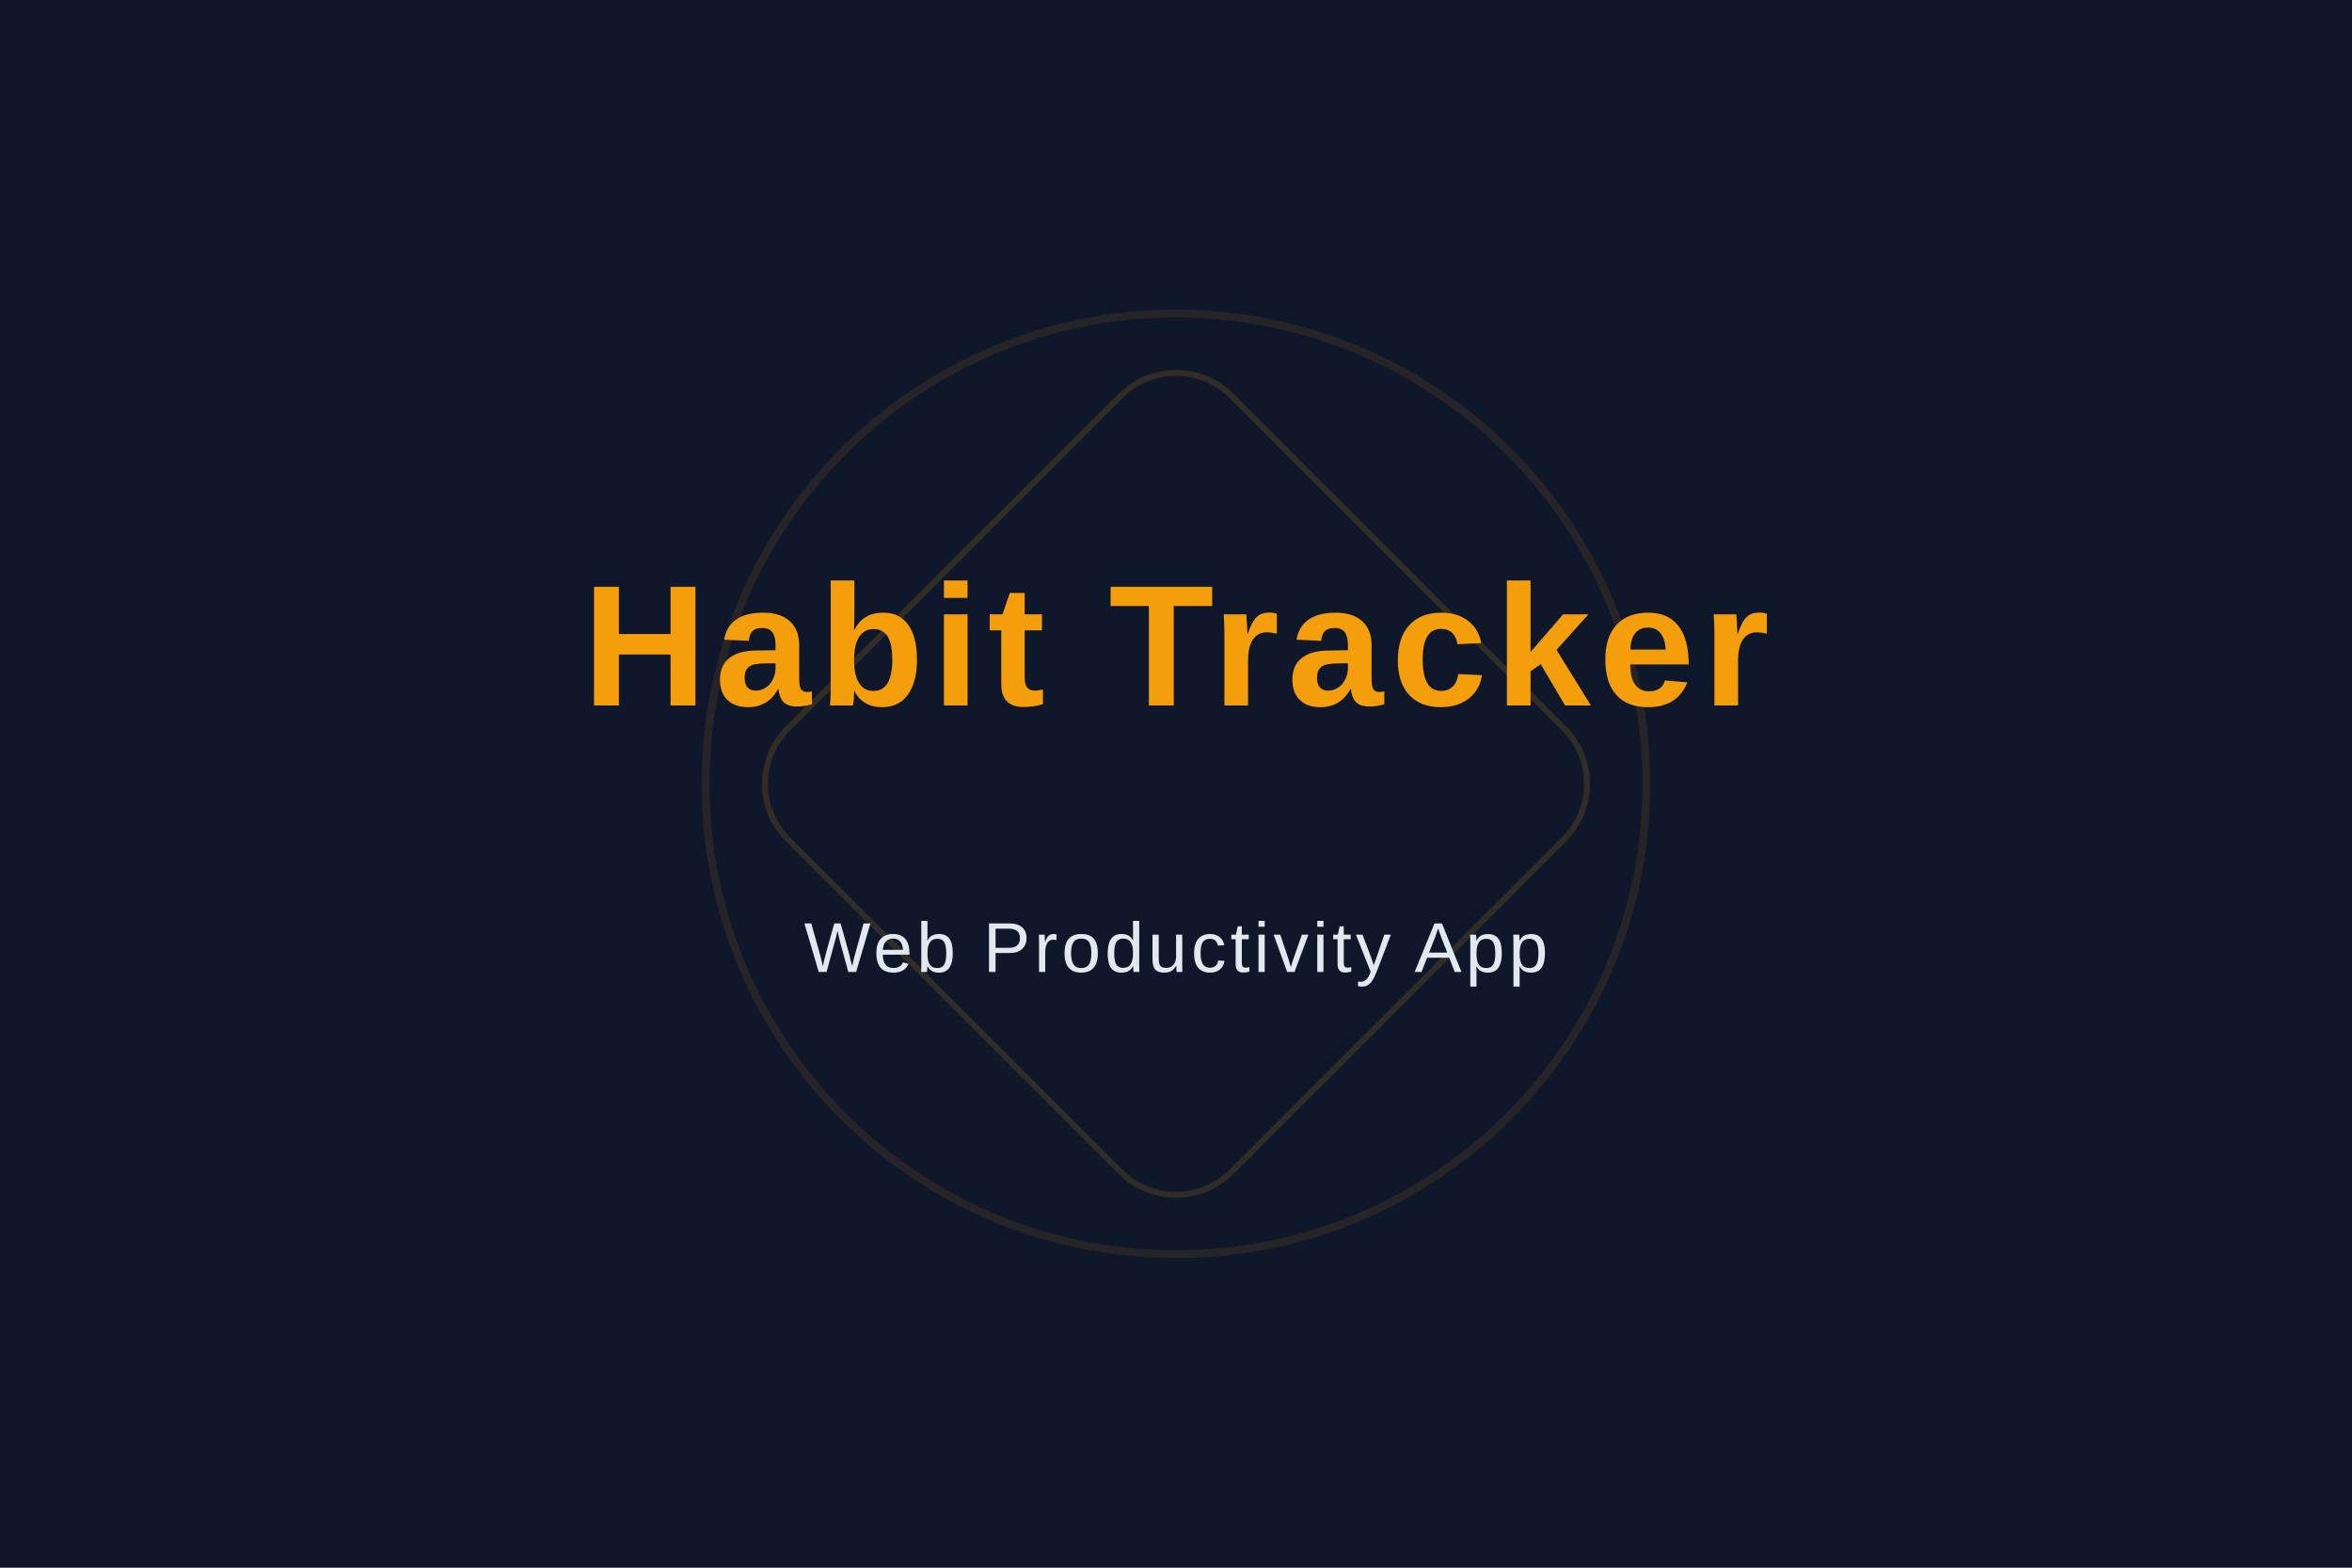
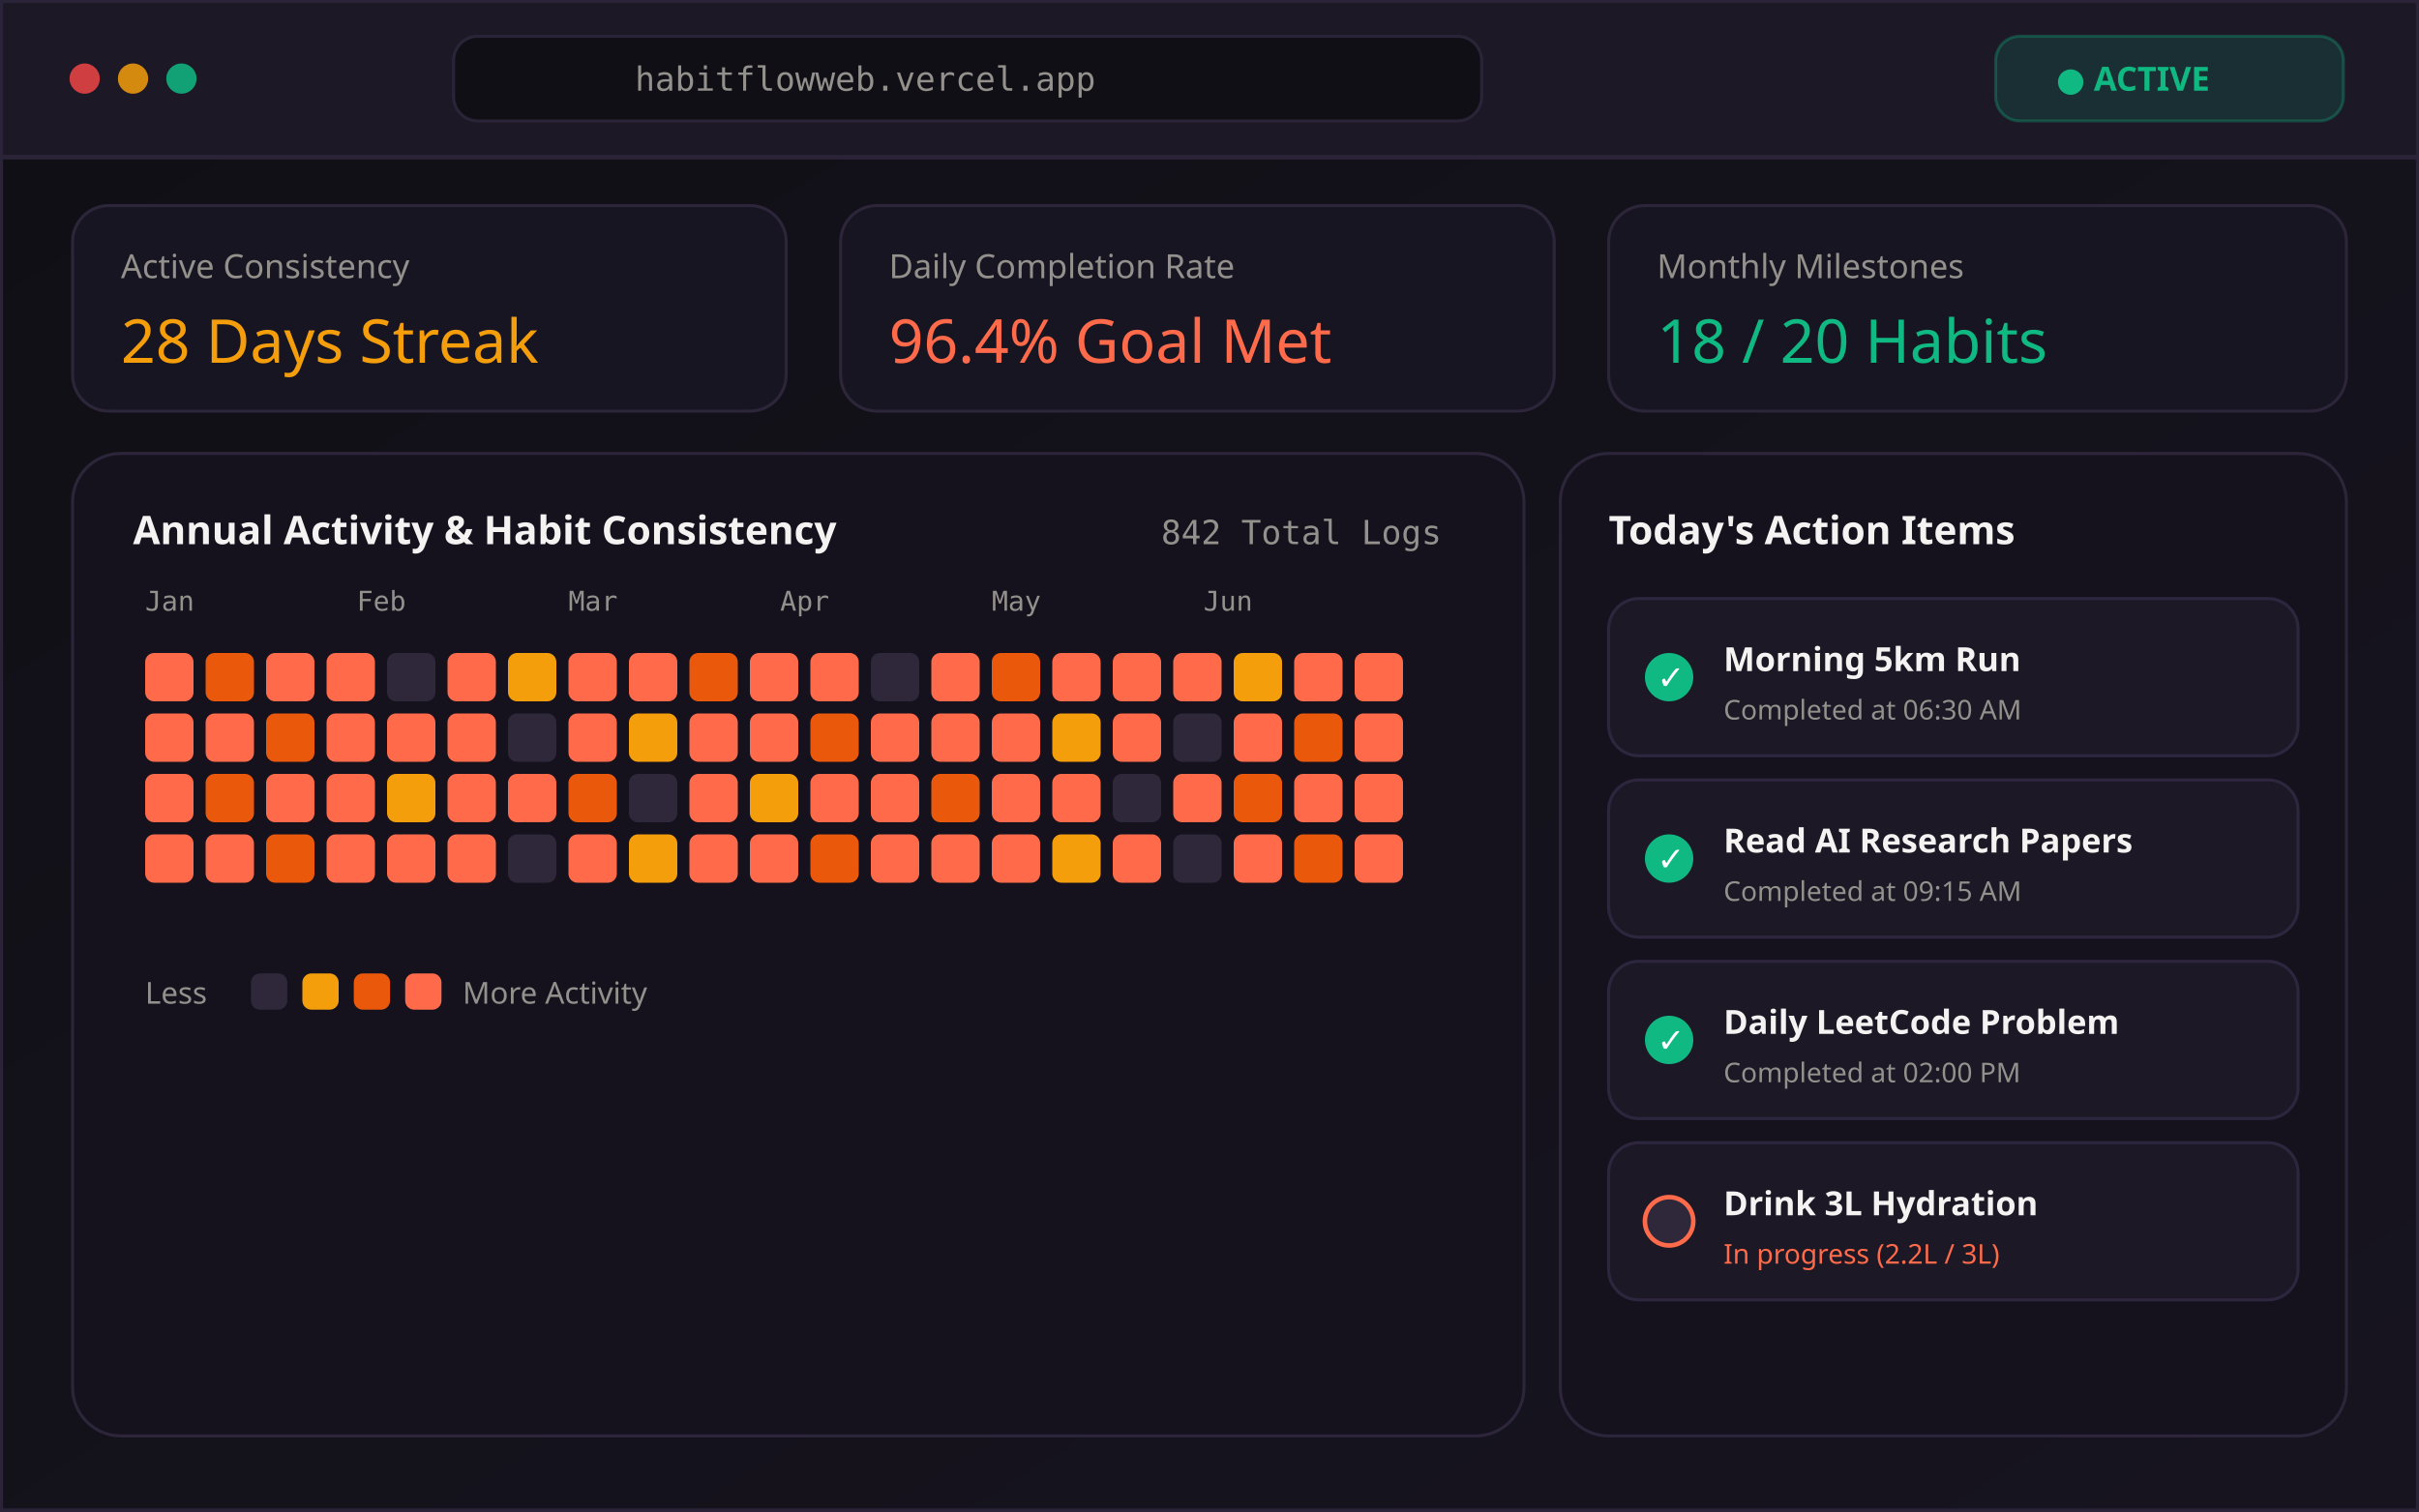
- <svg xmlns="http://www.w3.org/2000/svg" width="600" height="400">
-   <rect width="600" height="400" fill="#0f172a" />
-   <circle cx="300" cy="200" r="120" fill="none" stroke="#f59e0b" stroke-width="2" opacity="0.1" />
-   <rect x="220" y="120" width="160" height="160" rx="20" fill="none" stroke="#f59e0b" stroke-width="1.5" opacity="0.15" transform="rotate(45 300 200)" />
-   <text x="50%" y="45%" font-size="44" fill="#f59e0b" font-weight="bold" text-anchor="middle" font-family="Segoe UI, Arial, sans-serif" letter-spacing="2">
-     Habit Tracker
-   </text>
-   <text x="50%" y="62%" font-size="18" fill="#e2e8f0" text-anchor="middle" font-family="Segoe UI, Arial, sans-serif" letter-spacing="1">
-     Web Productivity App
-   </text>
+ <svg xmlns="http://www.w3.org/2000/svg" viewBox="0 0 800 500" width="800" height="500">
+   <defs>
+     <linearGradient id="ht-canvas-bg" x1="0%" y1="0%" x2="100%" y2="100%">
+       <stop offset="0%" stop-color="#100F15" />
+       <stop offset="100%" stop-color="#171420" />
+     </linearGradient>
+     <linearGradient id="flame-grad-ht" x1="0%" y1="0%" x2="100%" y2="100%">
+       <stop offset="0%" stop-color="#FF6B4A" />
+       <stop offset="100%" stop-color="#EA580C" />
+     </linearGradient>
+   </defs>
+   <rect x="0" y="0" width="800" height="500" fill="url(#ht-canvas-bg)" />
+   <rect x="0" y="0" width="800" height="52" fill="#1C1826" />
+   <line x1="0" y1="52" x2="800" y2="52" stroke="#2B2438" stroke-width="1.5" />
+   <circle cx="28" cy="26" r="5" fill="#EF4444" opacity="0.85" />
+   <circle cx="44" cy="26" r="5" fill="#F59E0B" opacity="0.85" />
+   <circle cx="60" cy="26" r="5" fill="#10B981" opacity="0.85" />
+   <rect x="150" y="12" width="340" height="28" rx="8" fill="#100F15" stroke="#2B2438" stroke-width="1" />
+   <text x="210" y="30" fill="#94918C" font-size="11" font-family="monospace">habitflowweb.vercel.app</text>
+   <rect x="660" y="12" width="115" height="28" rx="8" fill="#10B981" fill-opacity="0.15" stroke="#10B981" stroke-opacity="0.3" stroke-width="1" />
+   <text x="680" y="30" fill="#10B981" font-size="11" font-family="system-ui, sans-serif" font-weight="bold">● ACTIVE</text>
+   <g transform="translate(24, 68)">
+     <g transform="translate(0, 0)">
+       <rect x="0" y="0" width="236" height="68" rx="12" fill="#181522" stroke="#2D253A" stroke-width="1" />
+       <text x="16" y="24" fill="#94918C" font-size="11" font-family="system-ui, sans-serif">Active Consistency</text>
+       <text x="16" y="52" fill="#F59E0B" font-size="20" font-family="system-ui, sans-serif" font-weight="extrabold">28 Days Streak</text>
+     </g>
+     <g transform="translate(254, 0)">
+       <rect x="0" y="0" width="236" height="68" rx="12" fill="#181522" stroke="#2D253A" stroke-width="1" />
+       <text x="16" y="24" fill="#94918C" font-size="11" font-family="system-ui, sans-serif">Daily Completion Rate</text>
+       <text x="16" y="52" fill="#FF6B4A" font-size="20" font-family="system-ui, sans-serif" font-weight="extrabold">96.4% Goal Met</text>
+     </g>
+     <g transform="translate(508, 0)">
+       <rect x="0" y="0" width="244" height="68" rx="12" fill="#181522" stroke="#2D253A" stroke-width="1" />
+       <text x="16" y="24" fill="#94918C" font-size="11" font-family="system-ui, sans-serif">Monthly Milestones</text>
+       <text x="16" y="52" fill="#10B981" font-size="20" font-family="system-ui, sans-serif" font-weight="extrabold">18 / 20 Habits</text>
+     </g>
+   </g>
+   <g transform="translate(24, 150)">
+     <rect x="0" y="0" width="480" height="325" rx="16" fill="#15121E" stroke="#2D253A" stroke-width="1" />
+     <text x="20" y="30" fill="#F4F3F1" font-size="13" font-family="system-ui, sans-serif" font-weight="bold">
+       Annual Activity &amp; Habit Consistency
+     </text>
+     <text x="360" y="30" fill="#94918C" font-size="11" font-family="monospace">
+       842 Total Logs
+     </text>
+     <g transform="translate(24, 52)" fill="#94918C" font-size="9" font-family="monospace">
+       <text x="0" y="0">Jan</text>
+       <text x="70" y="0">Feb</text>
+       <text x="140" y="0">Mar</text>
+       <text x="210" y="0">Apr</text>
+       <text x="280" y="0">May</text>
+       <text x="350" y="0">Jun</text>
+     </g>
+     <g transform="translate(24, 66)">
+       <g>
+         <rect x="0" y="0" width="16" height="16" rx="3" fill="#FF6B4A" />
+         <rect x="20" y="0" width="16" height="16" rx="3" fill="#EA580C" />
+         <rect x="40" y="0" width="16" height="16" rx="3" fill="#FF6B4A" />
+         <rect x="60" y="0" width="16" height="16" rx="3" fill="#FF6B4A" />
+         <rect x="80" y="0" width="16" height="16" rx="3" fill="#2E283A" />
+         <rect x="100" y="0" width="16" height="16" rx="3" fill="#FF6B4A" />
+         <rect x="120" y="0" width="16" height="16" rx="3" fill="#F59E0B" />
+         <rect x="140" y="0" width="16" height="16" rx="3" fill="#FF6B4A" />
+         <rect x="160" y="0" width="16" height="16" rx="3" fill="#FF6B4A" />
+         <rect x="180" y="0" width="16" height="16" rx="3" fill="#EA580C" />
+         <rect x="200" y="0" width="16" height="16" rx="3" fill="#FF6B4A" />
+         <rect x="220" y="0" width="16" height="16" rx="3" fill="#FF6B4A" />
+         <rect x="240" y="0" width="16" height="16" rx="3" fill="#2E283A" />
+         <rect x="260" y="0" width="16" height="16" rx="3" fill="#FF6B4A" />
+         <rect x="280" y="0" width="16" height="16" rx="3" fill="#EA580C" />
+         <rect x="300" y="0" width="16" height="16" rx="3" fill="#FF6B4A" />
+         <rect x="320" y="0" width="16" height="16" rx="3" fill="#FF6B4A" />
+         <rect x="340" y="0" width="16" height="16" rx="3" fill="#FF6B4A" />
+         <rect x="360" y="0" width="16" height="16" rx="3" fill="#F59E0B" />
+         <rect x="380" y="0" width="16" height="16" rx="3" fill="#FF6B4A" />
+         <rect x="400" y="0" width="16" height="16" rx="3" fill="#FF6B4A" />
+       </g>
+       <g transform="translate(0, 20)">
+         <rect x="0" y="0" width="16" height="16" rx="3" fill="#FF6B4A" />
+         <rect x="20" y="0" width="16" height="16" rx="3" fill="#FF6B4A" />
+         <rect x="40" y="0" width="16" height="16" rx="3" fill="#EA580C" />
+         <rect x="60" y="0" width="16" height="16" rx="3" fill="#FF6B4A" />
+         <rect x="80" y="0" width="16" height="16" rx="3" fill="#FF6B4A" />
+         <rect x="100" y="0" width="16" height="16" rx="3" fill="#FF6B4A" />
+         <rect x="120" y="0" width="16" height="16" rx="3" fill="#2E283A" />
+         <rect x="140" y="0" width="16" height="16" rx="3" fill="#FF6B4A" />
+         <rect x="160" y="0" width="16" height="16" rx="3" fill="#F59E0B" />
+         <rect x="180" y="0" width="16" height="16" rx="3" fill="#FF6B4A" />
+         <rect x="200" y="0" width="16" height="16" rx="3" fill="#FF6B4A" />
+         <rect x="220" y="0" width="16" height="16" rx="3" fill="#EA580C" />
+         <rect x="240" y="0" width="16" height="16" rx="3" fill="#FF6B4A" />
+         <rect x="260" y="0" width="16" height="16" rx="3" fill="#FF6B4A" />
+         <rect x="280" y="0" width="16" height="16" rx="3" fill="#FF6B4A" />
+         <rect x="300" y="0" width="16" height="16" rx="3" fill="#F59E0B" />
+         <rect x="320" y="0" width="16" height="16" rx="3" fill="#FF6B4A" />
+         <rect x="340" y="0" width="16" height="16" rx="3" fill="#2E283A" />
+         <rect x="360" y="0" width="16" height="16" rx="3" fill="#FF6B4A" />
+         <rect x="380" y="0" width="16" height="16" rx="3" fill="#EA580C" />
+         <rect x="400" y="0" width="16" height="16" rx="3" fill="#FF6B4A" />
+       </g>
+       <g transform="translate(0, 40)">
+         <rect x="0" y="0" width="16" height="16" rx="3" fill="#FF6B4A" />
+         <rect x="20" y="0" width="16" height="16" rx="3" fill="#EA580C" />
+         <rect x="40" y="0" width="16" height="16" rx="3" fill="#FF6B4A" />
+         <rect x="60" y="0" width="16" height="16" rx="3" fill="#FF6B4A" />
+         <rect x="80" y="0" width="16" height="16" rx="3" fill="#F59E0B" />
+         <rect x="100" y="0" width="16" height="16" rx="3" fill="#FF6B4A" />
+         <rect x="120" y="0" width="16" height="16" rx="3" fill="#FF6B4A" />
+         <rect x="140" y="0" width="16" height="16" rx="3" fill="#EA580C" />
+         <rect x="160" y="0" width="16" height="16" rx="3" fill="#2E283A" />
+         <rect x="180" y="0" width="16" height="16" rx="3" fill="#FF6B4A" />
+         <rect x="200" y="0" width="16" height="16" rx="3" fill="#F59E0B" />
+         <rect x="220" y="0" width="16" height="16" rx="3" fill="#FF6B4A" />
+         <rect x="240" y="0" width="16" height="16" rx="3" fill="#FF6B4A" />
+         <rect x="260" y="0" width="16" height="16" rx="3" fill="#EA580C" />
+         <rect x="280" y="0" width="16" height="16" rx="3" fill="#FF6B4A" />
+         <rect x="300" y="0" width="16" height="16" rx="3" fill="#FF6B4A" />
+         <rect x="320" y="0" width="16" height="16" rx="3" fill="#2E283A" />
+         <rect x="340" y="0" width="16" height="16" rx="3" fill="#FF6B4A" />
+         <rect x="360" y="0" width="16" height="16" rx="3" fill="#EA580C" />
+         <rect x="380" y="0" width="16" height="16" rx="3" fill="#FF6B4A" />
+         <rect x="400" y="0" width="16" height="16" rx="3" fill="#FF6B4A" />
+       </g>
+       <g transform="translate(0, 60)">
+         <rect x="0" y="0" width="16" height="16" rx="3" fill="#FF6B4A" />
+         <rect x="20" y="0" width="16" height="16" rx="3" fill="#FF6B4A" />
+         <rect x="40" y="0" width="16" height="16" rx="3" fill="#EA580C" />
+         <rect x="60" y="0" width="16" height="16" rx="3" fill="#FF6B4A" />
+         <rect x="80" y="0" width="16" height="16" rx="3" fill="#FF6B4A" />
+         <rect x="100" y="0" width="16" height="16" rx="3" fill="#FF6B4A" />
+         <rect x="120" y="0" width="16" height="16" rx="3" fill="#2E283A" />
+         <rect x="140" y="0" width="16" height="16" rx="3" fill="#FF6B4A" />
+         <rect x="160" y="0" width="16" height="16" rx="3" fill="#F59E0B" />
+         <rect x="180" y="0" width="16" height="16" rx="3" fill="#FF6B4A" />
+         <rect x="200" y="0" width="16" height="16" rx="3" fill="#FF6B4A" />
+         <rect x="220" y="0" width="16" height="16" rx="3" fill="#EA580C" />
+         <rect x="240" y="0" width="16" height="16" rx="3" fill="#FF6B4A" />
+         <rect x="260" y="0" width="16" height="16" rx="3" fill="#FF6B4A" />
+         <rect x="280" y="0" width="16" height="16" rx="3" fill="#FF6B4A" />
+         <rect x="300" y="0" width="16" height="16" rx="3" fill="#F59E0B" />
+         <rect x="320" y="0" width="16" height="16" rx="3" fill="#FF6B4A" />
+         <rect x="340" y="0" width="16" height="16" rx="3" fill="#2E283A" />
+         <rect x="360" y="0" width="16" height="16" rx="3" fill="#FF6B4A" />
+         <rect x="380" y="0" width="16" height="16" rx="3" fill="#EA580C" />
+         <rect x="400" y="0" width="16" height="16" rx="3" fill="#FF6B4A" />
+       </g>
+     </g>
+     <g transform="translate(24, 170)" fill="#94918C" font-size="10" font-family="system-ui, sans-serif">
+       <text x="0" y="12">Less</text>
+       <rect x="35" y="2" width="12" height="12" rx="3" fill="#2E283A" />
+       <rect x="52" y="2" width="12" height="12" rx="3" fill="#F59E0B" />
+       <rect x="69" y="2" width="12" height="12" rx="3" fill="#EA580C" />
+       <rect x="86" y="2" width="12" height="12" rx="3" fill="#FF6B4A" />
+       <text x="105" y="12">More Activity</text>
+     </g>
+   </g>
+   <g transform="translate(516, 150)">
+     <rect x="0" y="0" width="260" height="325" rx="16" fill="#15121E" stroke="#2D253A" stroke-width="1" />
+     <text x="16" y="30" fill="#F4F3F1" font-size="13" font-family="system-ui, sans-serif" font-weight="bold">
+       Today's Action Items
+     </text>
+     <g transform="translate(16, 48)">
+       <rect x="0" y="0" width="228" height="52" rx="10" fill="#1C1826" stroke="#2E263E" stroke-width="1" />
+       <circle cx="20" cy="26" r="8" fill="#10B981" />
+       <text x="16" y="30" fill="#FFFFFF" font-size="11" font-family="system-ui, sans-serif" font-weight="bold">✓</text>
+       <text x="38" y="24" fill="#F4F3F1" font-size="11" font-family="system-ui, sans-serif" font-weight="bold">Morning 5km Run</text>
+       <text x="38" y="40" fill="#94918C" font-size="9" font-family="system-ui, sans-serif">Completed at 06:30 AM</text>
+       <rect x="0" y="60" width="228" height="52" rx="10" fill="#1C1826" stroke="#2E263E" stroke-width="1" />
+       <circle cx="20" cy="86" r="8" fill="#10B981" />
+       <text x="16" y="90" fill="#FFFFFF" font-size="11" font-family="system-ui, sans-serif" font-weight="bold">✓</text>
+       <text x="38" y="84" fill="#F4F3F1" font-size="11" font-family="system-ui, sans-serif" font-weight="bold">Read AI Research Papers</text>
+       <text x="38" y="100" fill="#94918C" font-size="9" font-family="system-ui, sans-serif">Completed at 09:15 AM</text>
+       <rect x="0" y="120" width="228" height="52" rx="10" fill="#1C1826" stroke="#2E263E" stroke-width="1" />
+       <circle cx="20" cy="146" r="8" fill="#10B981" />
+       <text x="16" y="150" fill="#FFFFFF" font-size="11" font-family="system-ui, sans-serif" font-weight="bold">✓</text>
+       <text x="38" y="144" fill="#F4F3F1" font-size="11" font-family="system-ui, sans-serif" font-weight="bold">Daily LeetCode Problem</text>
+       <text x="38" y="160" fill="#94918C" font-size="9" font-family="system-ui, sans-serif">Completed at 02:00 PM</text>
+       <rect x="0" y="180" width="228" height="52" rx="10" fill="#1C1826" stroke="#2E263E" stroke-width="1" />
+       <circle cx="20" cy="206" r="8" fill="#2E283A" stroke="#FF6B4A" stroke-width="1.5" />
+       <text x="38" y="204" fill="#F4F3F1" font-size="11" font-family="system-ui, sans-serif" font-weight="bold">Drink 3L Hydration</text>
+       <text x="38" y="220" fill="#FF6B4A" font-size="9" font-family="system-ui, sans-serif">In progress (2.2L / 3L)</text>
+     </g>
+   </g>
+   <rect x="0" y="0" width="800" height="500" fill="none" stroke="#2B2438" stroke-width="2" />
</svg>
